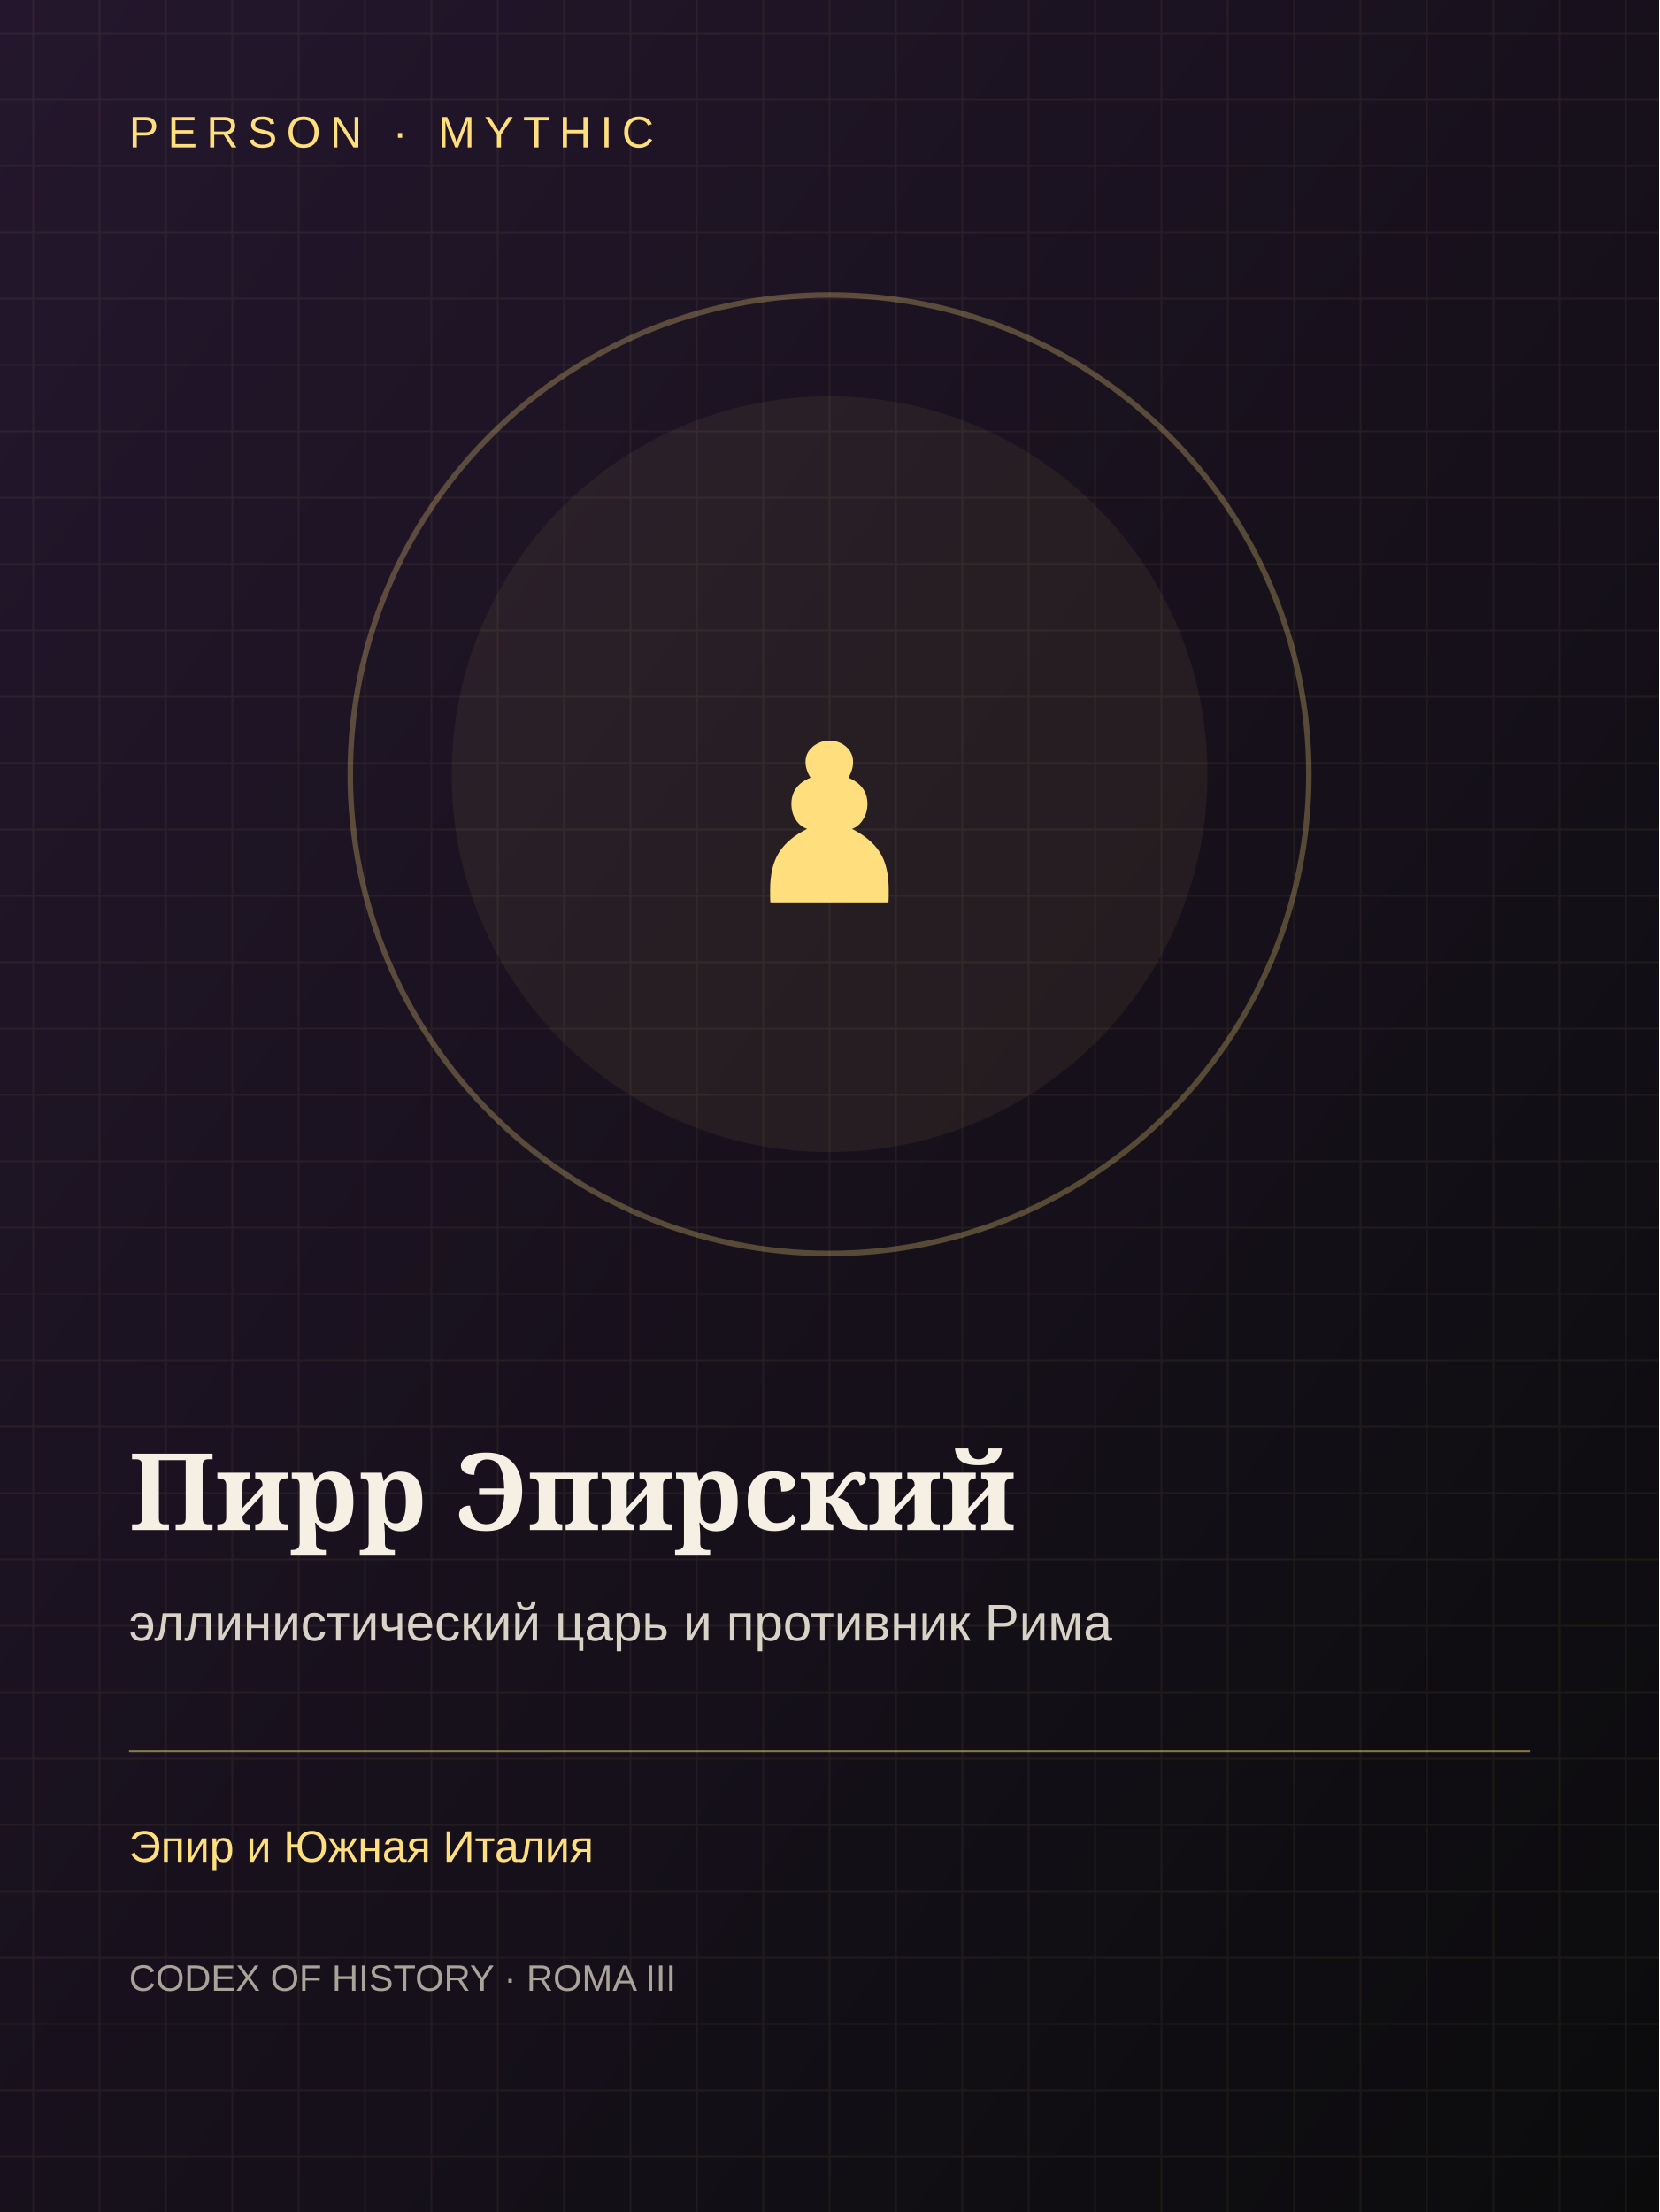
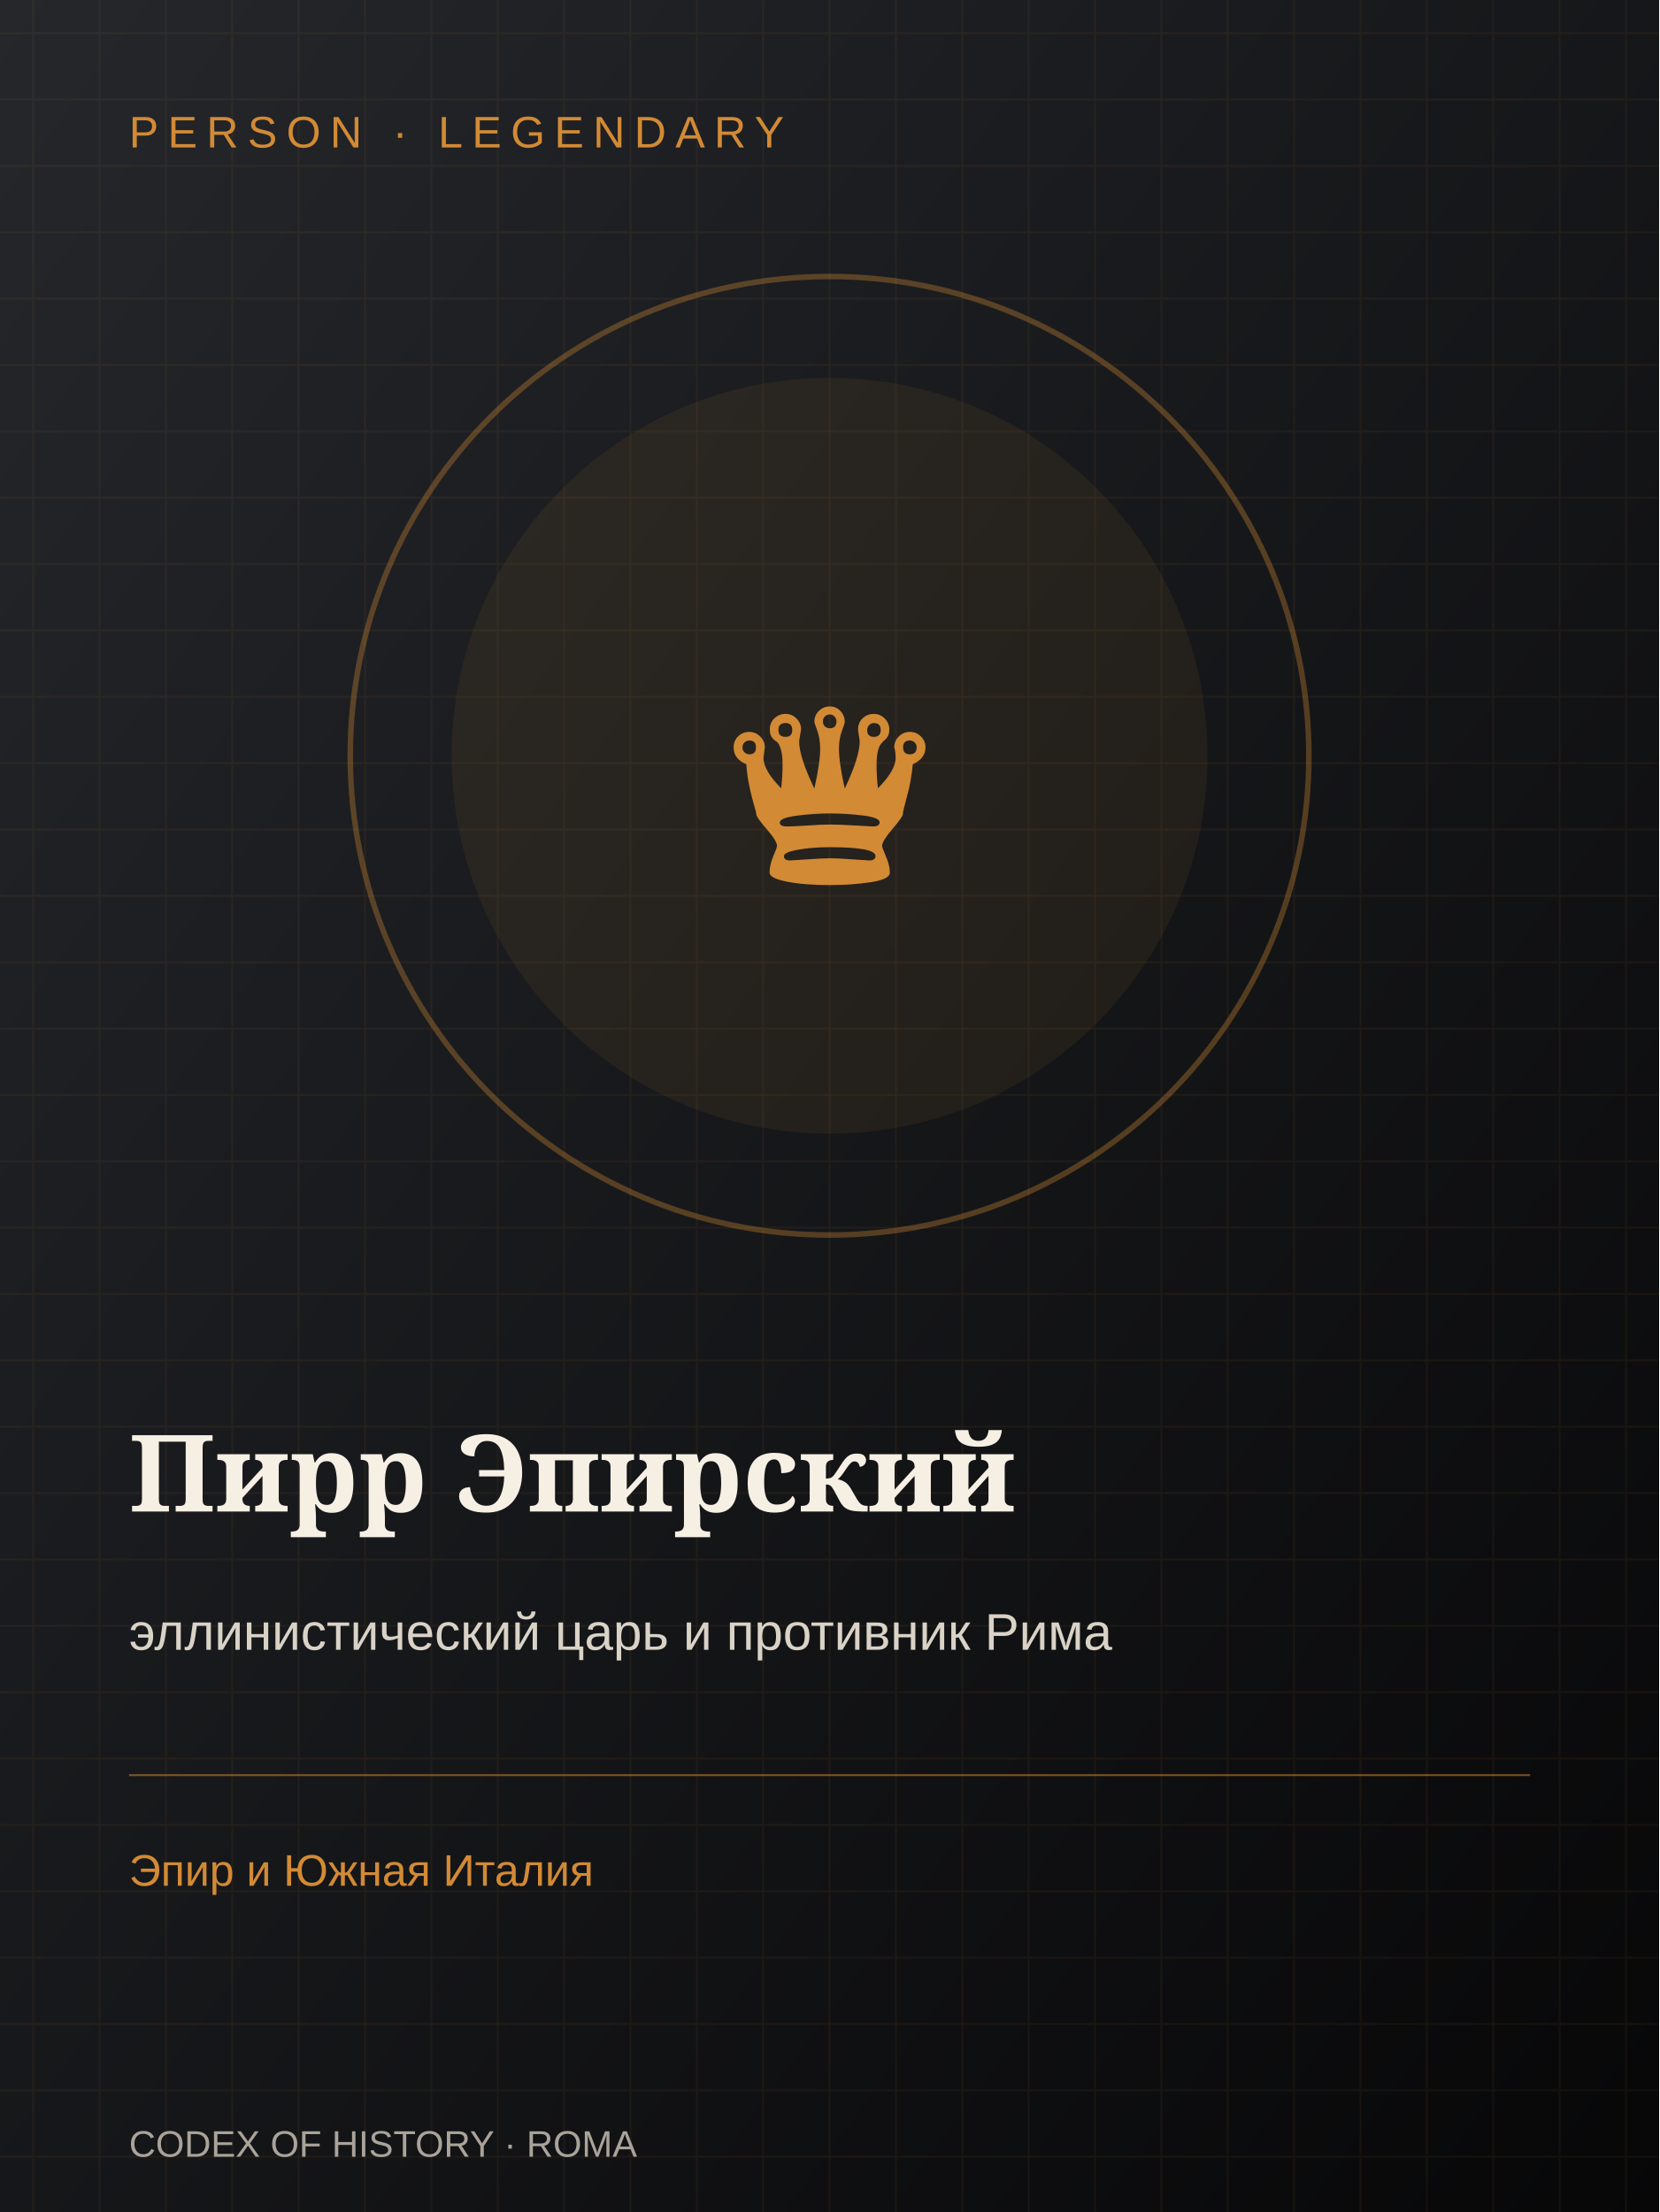
<svg xmlns="http://www.w3.org/2000/svg" width="900" height="1200" viewBox="0 0 900 1200">
  <defs>
    <linearGradient id="g" x2="1" y2="1">
-       <stop stop-color="#24172d" />
-       <stop offset="1" stop-color="#0b0b0c" />
+       <stop stop-color="#25272b" />
+       <stop offset="1" stop-color="#070708" />
    </linearGradient>
    <pattern id="p" width="36" height="36" patternUnits="userSpaceOnUse">
-       <path d="M0 18h36M18 0v36" stroke="#ffde7d" stroke-opacity=".06" />
+       <path d="M0 18h36M18 0v36" stroke="#d28a35" stroke-opacity=".07" />
    </pattern>
  </defs>
  <rect width="900" height="1200" fill="url(#g)" />
  <rect width="900" height="1200" fill="url(#p)" />
-   <circle cx="450" cy="420" r="260" fill="none" stroke="#ffde7d" stroke-opacity=".28" stroke-width="3" />
-   <circle cx="450" cy="420" r="205" fill="#ffde7d" fill-opacity=".06" />
-   <text x="450" y="490" text-anchor="middle" fill="#ffde7d" font-size="150" font-family="Georgia,serif">♟</text>
-   <text x="70" y="80" fill="#ffde7d" font-size="24" font-family="Arial" letter-spacing="5">PERSON · MYTHIC</text>
-   <text x="70" y="830" fill="#f6efe4" font-size="58" font-weight="700" font-family="Georgia,serif">Пирр Эпирский</text>
-   <text x="70" y="890" fill="#d9d2c6" font-size="28" font-family="Arial">эллинистический царь и противник Рима</text>
-   <line x1="70" y1="950" x2="830" y2="950" stroke="#ffde7d" stroke-opacity=".5" />
-   <text x="70" y="1010" fill="#ffde7d" font-size="24" font-family="Arial">Эпир и Южная Италия</text>
-   <text x="70" y="1080" fill="#aaa39a" font-size="20" font-family="Arial">CODEX OF HISTORY · ROMA III</text>
+   <circle cx="450" cy="410" r="260" fill="none" stroke="#d28a35" stroke-opacity=".35" stroke-width="3" />
+   <circle cx="450" cy="410" r="205" fill="#d28a35" fill-opacity=".08" />
+   <text x="450" y="480" text-anchor="middle" fill="#d28a35" font-size="150" font-family="Georgia,serif">♛</text>
+   <text x="70" y="80" fill="#d28a35" font-size="24" font-family="Arial" letter-spacing="5">PERSON · LEGENDARY</text>
+   <text x="70" y="820" fill="#f6efe4" font-size="58" font-weight="700" font-family="Georgia,serif">Пирр Эпирский</text>
+   <text x="70" y="895" fill="#d9d2c6" font-size="28" font-family="Arial">эллинистический царь и противник Рима</text>
+   <line x1="70" y1="963" x2="830" y2="963" stroke="#d28a35" stroke-opacity=".55" />
+   <text x="70" y="1023" fill="#d28a35" font-size="24" font-family="Arial">Эпир и Южная Италия</text>
+   <text x="70" y="1170" fill="#aaa39a" font-size="20" font-family="Arial">CODEX OF HISTORY · ROMA</text>
</svg>
